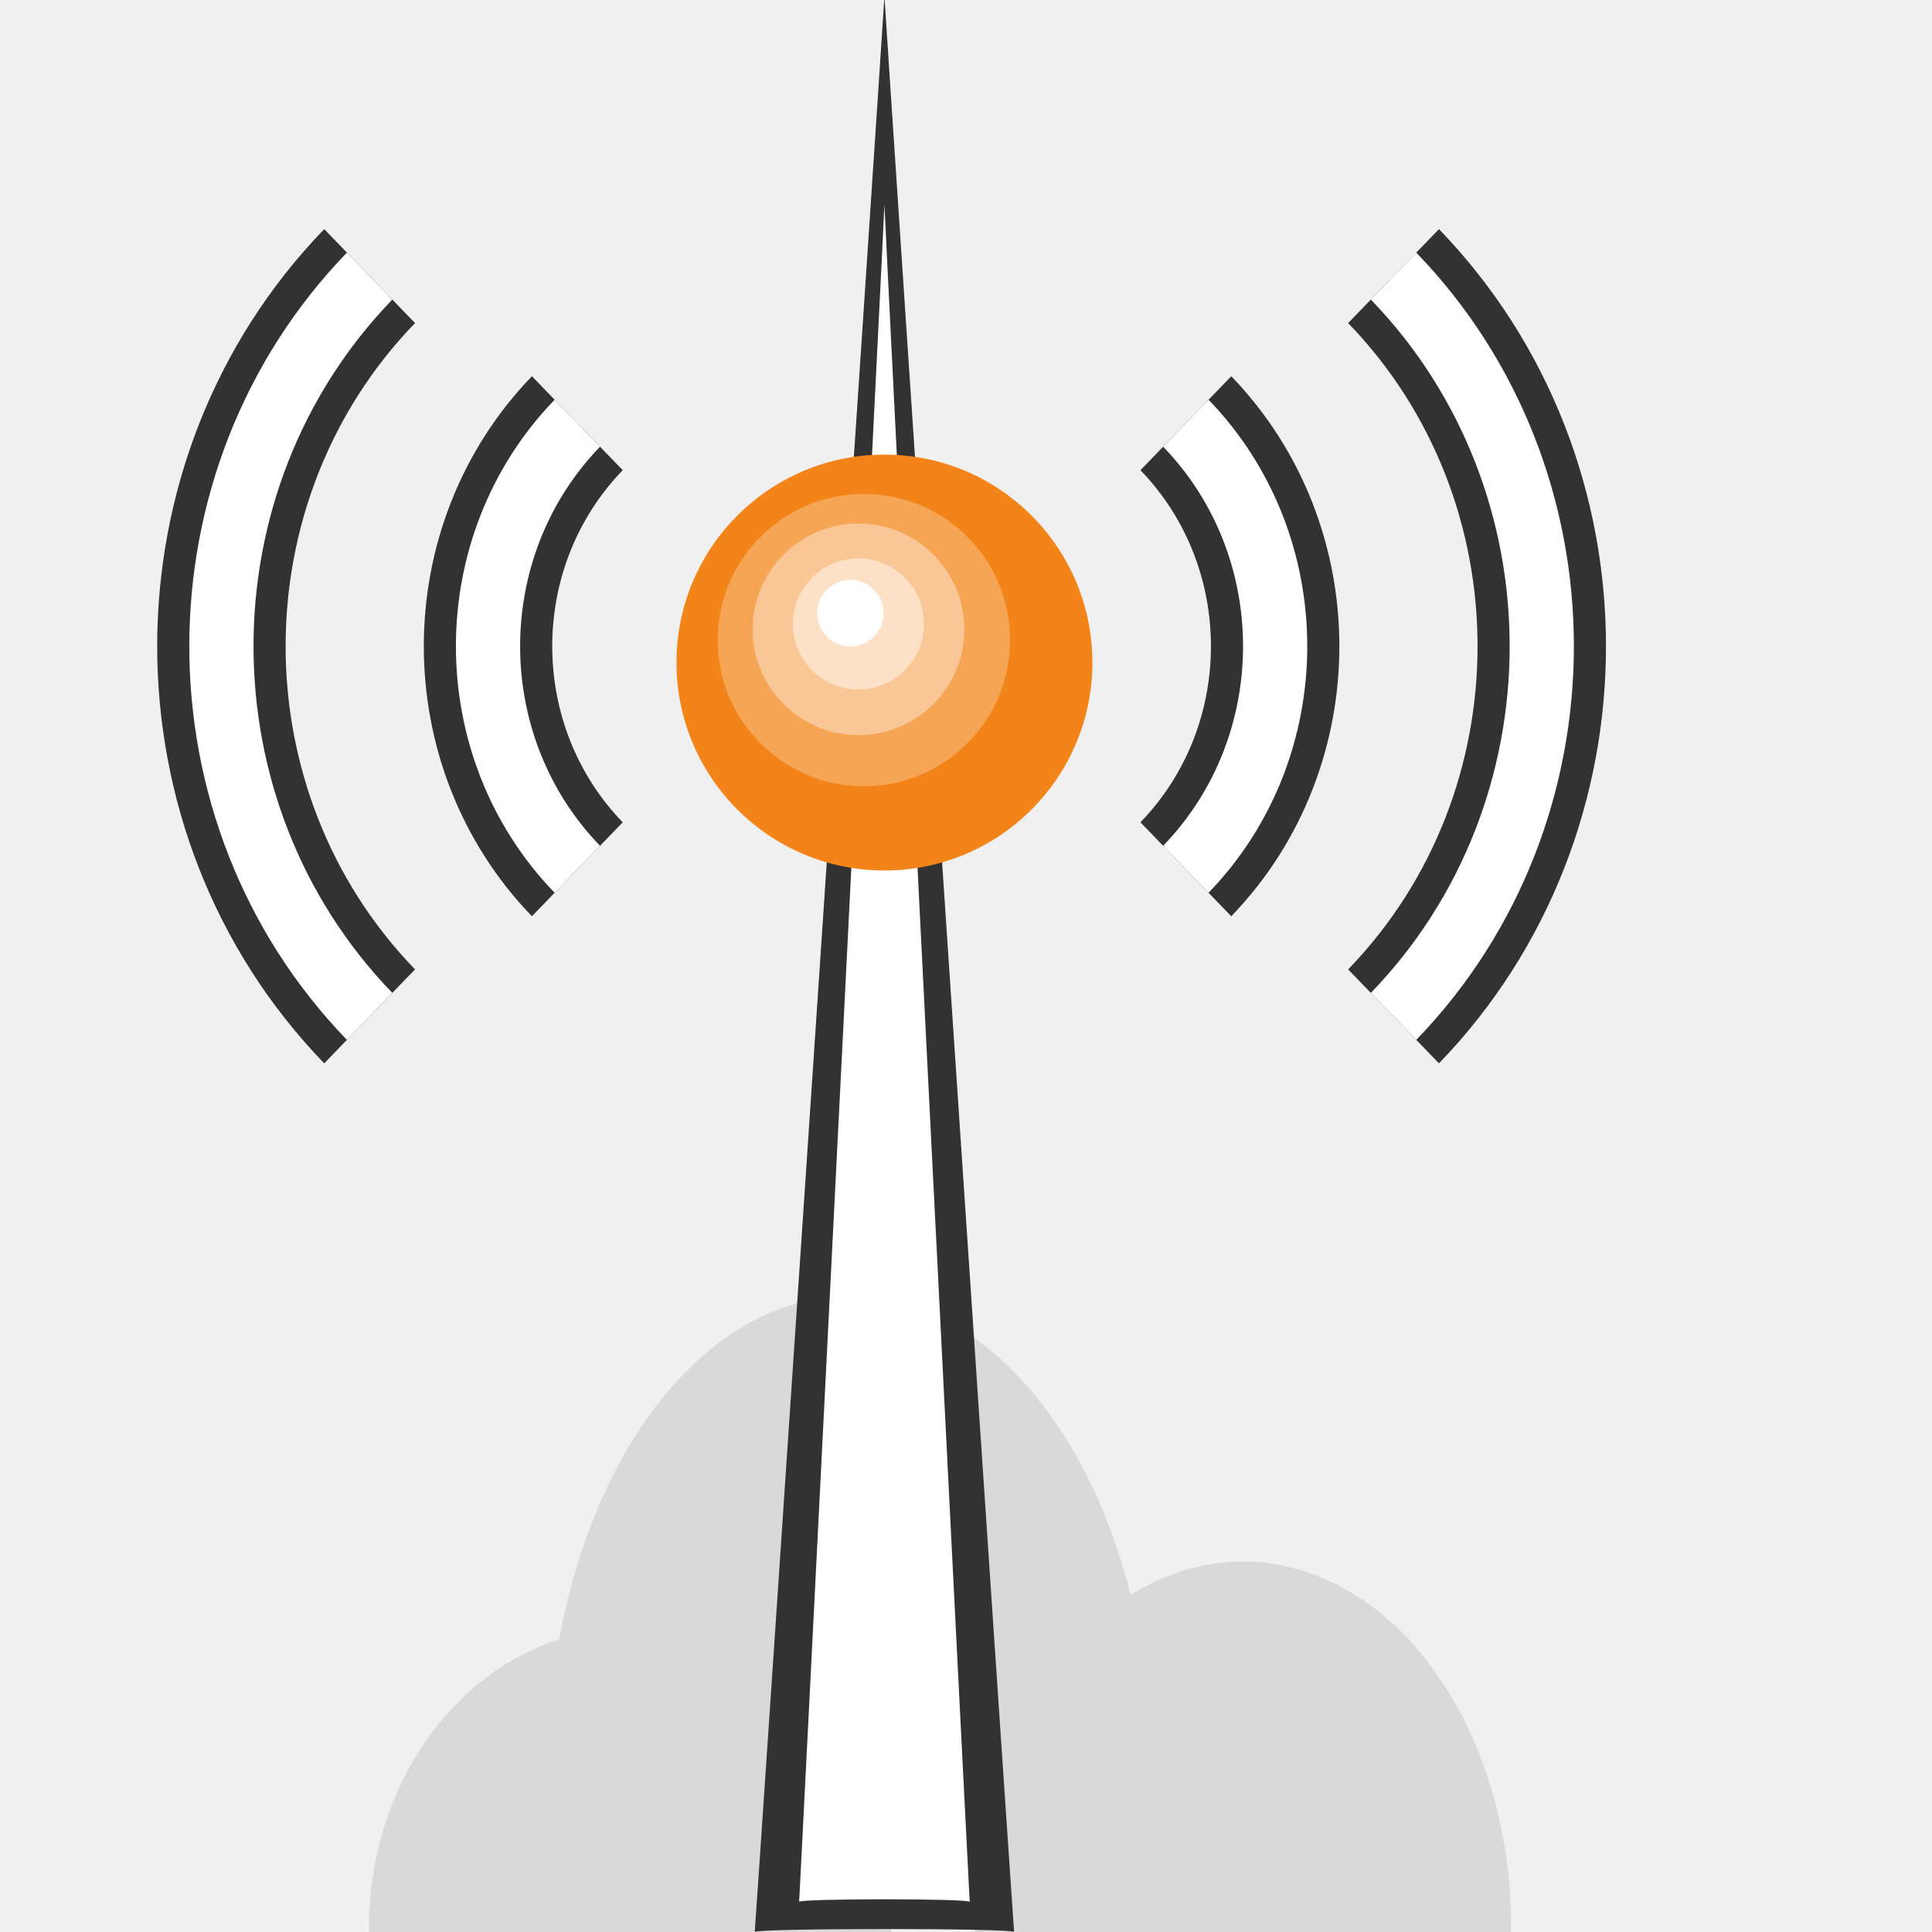
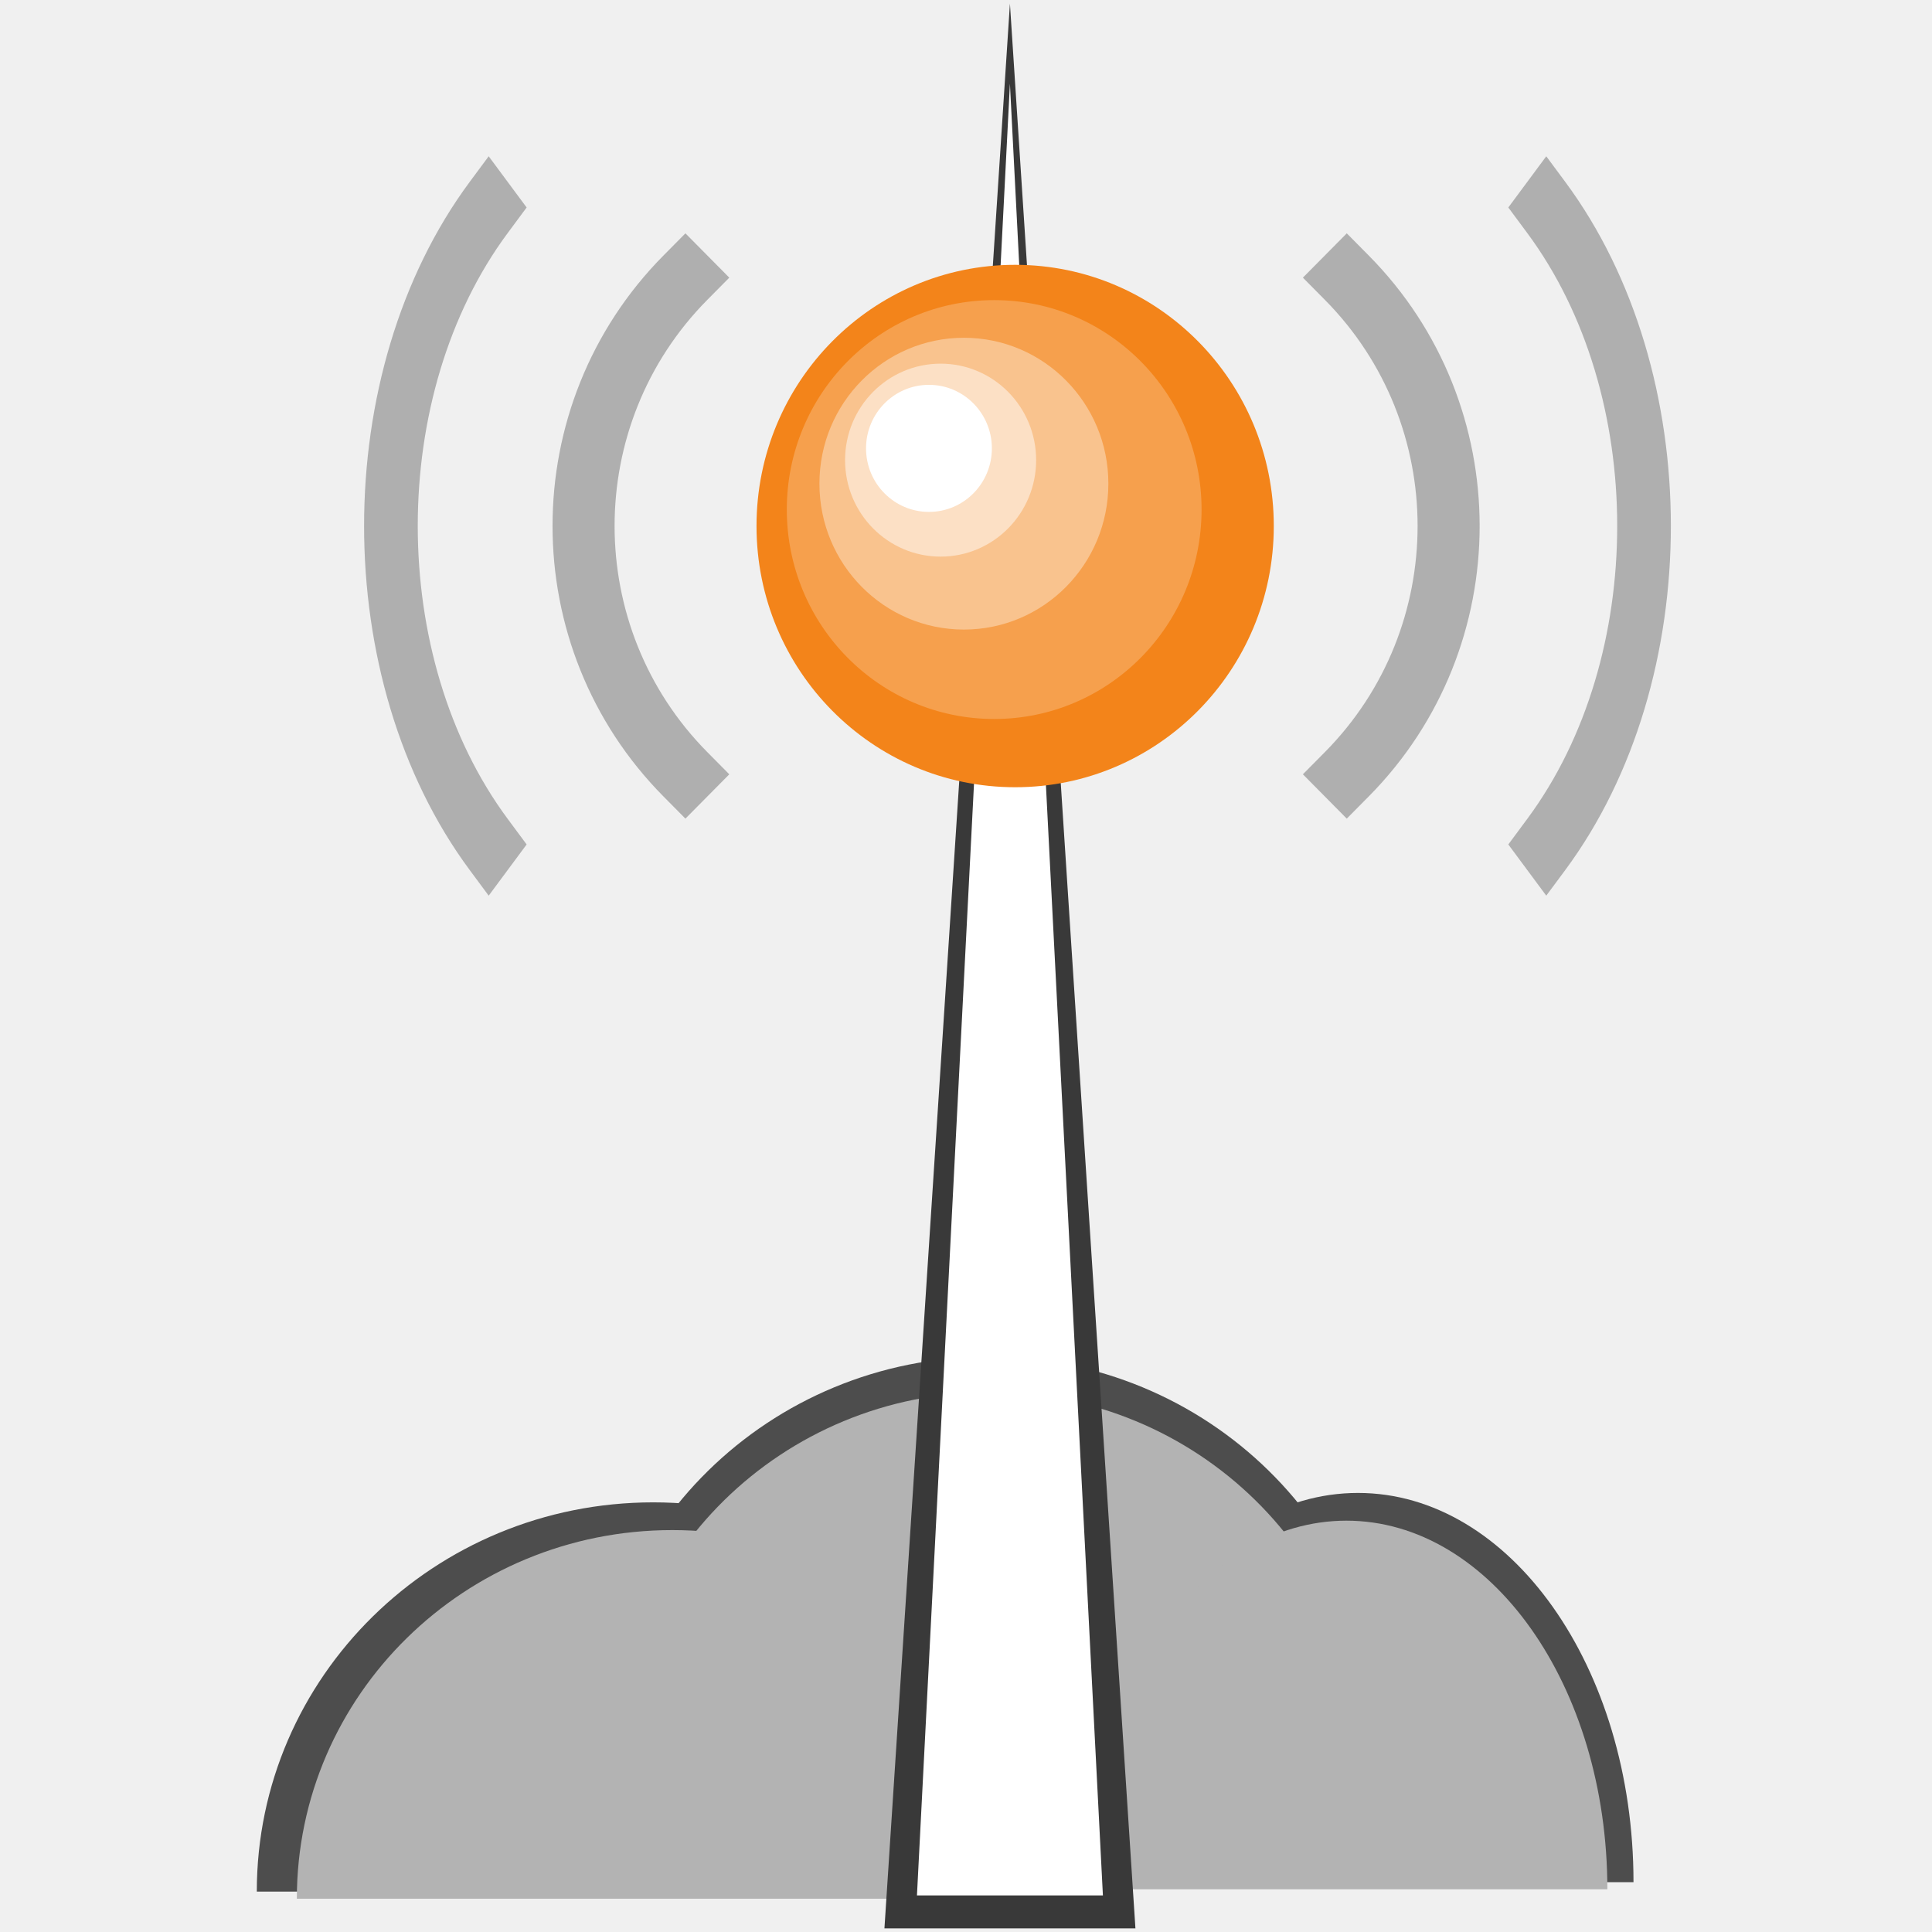
- <svg xmlns="http://www.w3.org/2000/svg" width="50" height="50" id="svg5241" version="1.1">
-   <defs id="defs5243">
-     </defs>
-   <g id="layer1" transform="translate(0,18)">
-     <path style="color:#000000;fill:#d9d9d9;fill-opacity:1;fill-rule:nonzero;stroke:none;stroke-width:1;marker:none;visibility:visible;display:inline;overflow:visible;enable-background:accumulate" id="path6495" d="m 8.777,39.893 a 3.726,3.726 0 1 1 -7.451,0 l 3.726,0 z" transform="matrix(1.862559,0,0,-2.532317,22.75798,133.0227)" />
-     <path style="color:#000000;fill:#d9d9d9;fill-opacity:1;fill-rule:nonzero;stroke:none;stroke-width:1;marker:none;visibility:visible;display:inline;overflow:visible;enable-background:accumulate" id="path6495-5" d="m 8.777,39.893 a 3.726,3.726 0 1 1 -7.451,0 l 3.726,0 z" transform="matrix(2.099416,0,0,-3.290827,11.38866,159.2822)" />
-     <path style="color:#000000;fill:#d9d9d9;fill-opacity:1;fill-rule:nonzero;stroke:none;stroke-width:1;marker:none;visibility:visible;display:inline;overflow:visible;enable-background:accumulate" id="path6495-8" d="m 8.777,39.893 a 3.726,3.726 0 1 1 -7.451,0 l 3.726,0 z" transform="matrix(1.813653,0,0,-2.076999,7.145895,114.8585)" />
-     <g id="g6844" transform="translate(0,-0.1703997)">
-       <path transform="matrix(2.094777,-2.166754,2.094777,2.166754,-26.94577,-31.74082)" d="m 10.181,19.899 c 0,2.441 -1.979,4.421 -4.421,4.421" id="path6025-5-3" style="fill:none;stroke:#323232;stroke-width:1.122;stroke-miterlimit:4;stroke-opacity:1;stroke-dasharray:none" />
-       <path transform="matrix(2.094777,-2.166754,2.094777,2.166754,-26.94577,-31.74082)" d="m 10.181,19.899 c 0,2.441 -1.979,4.421 -4.421,4.421" id="path6025-5" style="fill:none;stroke:#ffffff;stroke-width:0.561;stroke-miterlimit:4;stroke-opacity:1;stroke-dasharray:none" />
-       <g transform="matrix(1.690247,0,0,1.690247,-4.154996,-18.36311)" id="g6540">
-         <path style="fill:#323232;fill-opacity:1;fill-rule:nonzero;stroke:none" id="path6021-7" d="m 10.187,26.979 c 0.055,-0.096 -55.287,-0.096 -55.232,0 0.055,0.096 27.726,-47.832 27.616,-47.832 -0.11,0 27.561,47.928 27.616,47.832 z" transform="matrix(0.07192739,0,0,0.6196846,17.25359,13.17837)" />
-         <path style="fill:#ffffff;fill-opacity:1;fill-rule:nonzero;stroke:none" id="path6021" d="m 10.187,26.979 c 0.055,-0.096 -55.287,-0.096 -55.232,0 0.055,0.096 27.726,-47.832 27.616,-47.832 -0.11,0 27.561,47.928 27.616,47.832 z" transform="matrix(0.04730651,0,0,0.5432474,16.82448,14.77911)" />
-         <g id="g6450" transform="matrix(0.9215157,0,0,0.9215157,1.242463,1.241915)">
-           <path transform="matrix(0.6291273,0,0,0.6291273,4.862071,3.832803)" id="path6023" d="m 23.219,9.808 c 0,3.033 -2.459,5.492 -5.492,5.492 -3.033,0 -5.492,-2.459 -5.492,-5.492 0,-3.033 2.459,-5.492 5.492,-5.492 3.033,0 5.492,2.459 5.492,5.492 z" style="color:#000000;fill:#f3841a;fill-opacity:1;fill-rule:nonzero;stroke:none;marker:none;visibility:visible;display:inline;overflow:visible;enable-background:accumulate" />
-           <path id="path6023-8" d="m 18.101,9.63 c 0,1.341 -1.087,2.428 -2.428,2.428 -1.341,0 -2.428,-1.087 -2.428,-2.428 0,-1.341 1.087,-2.428 2.428,-2.428 1.341,0 2.428,1.087 2.428,2.428 z" style="color:#000000;fill:#f6a555;fill-opacity:1;fill-rule:nonzero;stroke:none;marker:none;visibility:visible;display:inline;overflow:visible;enable-background:accumulate" />
-           <path id="path6023-8-9" d="m 17.342,9.451 c 0,0.971 -0.787,1.758 -1.759,1.758 -0.971,0 -1.758,-0.787 -1.758,-1.758 0,-0.971 0.787,-1.758 1.758,-1.758 0.971,0 1.759,0.787 1.759,1.758 z" style="color:#000000;fill:#f9c795;fill-opacity:1;fill-rule:nonzero;stroke:none;marker:none;visibility:visible;display:inline;overflow:visible;enable-background:accumulate" />
-           <path id="path6023-8-9-1" d="m 16.672,9.362 c 0,0.601 -0.487,1.089 -1.089,1.089 -0.601,0 -1.089,-0.487 -1.089,-1.089 0,-0.601 0.487,-1.089 1.089,-1.089 0.601,0 1.089,0.487 1.089,1.089 z" style="color:#000000;fill:#fce1c6;fill-opacity:1;fill-rule:nonzero;stroke:none;marker:none;visibility:visible;display:inline;overflow:visible;enable-background:accumulate" />
-           <path id="path6023-8-9-1-3" d="m 16.002,9.183 c 0,0.305 -0.248,0.553 -0.553,0.553 -0.305,0 -0.553,-0.248 -0.553,-0.553 0,-0.305 0.248,-0.553 0.553,-0.553 0.305,0 0.553,0.248 0.553,0.553 z" style="color:#000000;fill:#ffffff;fill-opacity:1;fill-rule:nonzero;stroke:none;marker:none;visibility:visible;display:inline;overflow:visible;enable-background:accumulate" />
+ <svg xmlns="http://www.w3.org/2000/svg" width="64" height="64" id="svg4086" version="1.1">
+   <defs id="defs4088" />
+   <g id="layer1" transform="translate(0,32)">
+     <g id="g3093" transform="translate(-1.373252,2.4218863e-8)">
+       <g transform="matrix(1.062803,0,0,1,259.0052,-6.514624)" id="g3071">
+         <path style="fill:#4d4d4d;fill-opacity:1;fill-rule:nonzero;stroke:none" id="path5126-9-3" d="m 29.805,35.189 c 0,6.434 -5.753,11.651 -12.85,11.651 -7.097,0 -12.85,-5.216 -12.85,-11.651 0,0 0,0 0,0 l 12.85,0 z" transform="matrix(-0.9615682,0,0,-1.106654,-195.2964,71.2946)" />
+         <path style="fill:#4d4d4d;fill-opacity:1;fill-rule:nonzero;stroke:none" id="path5126-9-8" d="m 29.805,35.189 c 0,6.434 -5.753,11.651 -12.85,11.651 -7.097,0 -12.85,-5.216 -12.85,-11.651 0,0 0,0 0,0 l 12.85,0 z" transform="matrix(-0.6682909,0,0,-1.106654,-188.7505,75.80585)" />
+         <path style="fill:#4d4d4d;fill-opacity:1;fill-rule:nonzero;stroke:none" id="path5126-9" d="m 29.805,35.189 c 0,6.434 -5.753,11.651 -12.85,11.651 -7.097,0 -12.85,-5.216 -12.85,-11.651 0,0 0,0 0,0 l 12.85,0 z" transform="matrix(-0.9615682,0,0,-1.106654,-205.7443,76.11793)" />
+         <path style="fill:#b3b3b3;fill-opacity:1;fill-rule:nonzero;stroke:none" id="path5126-9-3-7" d="m 29.805,35.189 c 0,6.434 -5.753,11.651 -12.85,11.651 -7.097,0 -12.85,-5.216 -12.85,-11.651 0,0 0,0 0,0 l 12.85,0 z" transform="matrix(-0.9107042,0,0,-1.048115,-196.1167,69.72647)" />
+         <path style="fill:#b3b3b3;fill-opacity:1;fill-rule:nonzero;stroke:none" id="path5126-9-8-8" d="m 29.805,35.189 c 0,6.434 -5.753,11.651 -12.85,11.651 -7.097,0 -12.85,-5.216 -12.85,-11.651 0,0 0,0 0,0 l 12.85,0 z" transform="matrix(-0.6329404,0,0,-1.048115,-189.7102,73.98258)" />
+         <path style="fill:#b3b3b3;fill-opacity:1;fill-rule:nonzero;stroke:none" id="path5126-9-5" d="m 29.805,35.189 c 0,6.434 -5.753,11.651 -12.85,11.651 -7.097,0 -12.85,-5.216 -12.85,-11.651 0,0 0,0 0,0 l 12.85,0 z" transform="matrix(-0.9107042,0,0,-1.048115,-206.012,74.29466)" />
+         <g id="g4977" transform="matrix(2.302223,0,0,2.471073,-248.1425,-33.93965)">
+           <path transform="matrix(0.1747865,0,0,1.532592,14.0447,5.210844)" d="m 21.845,15.7 -19.441,0 9.72,-16.836 z" id="path4864-8" style="fill:#393939;fill-opacity:1;fill-rule:nonzero;stroke:none" />
+           <path transform="matrix(0.1294938,0,0,1.442577,14.59384,6.182068)" d="m 21.845,15.7 -19.441,0 9.72,-16.836 z" id="path4864" style="fill:#ffffff;fill-opacity:1;fill-rule:nonzero;stroke:none" />
+         </g>
+         <g id="g5480" transform="matrix(0.3027853,0,0,0.3249922,-240.7492,28.61409)">
+           <g transform="matrix(6.38769,0,0,6.38769,-5.851283,-175.2695)" id="g4952">
+             <path style="fill:#f3841a;fill-opacity:1;fill-rule:nonzero;stroke:none" id="path4866" d="m 15.408,14.54 c 0,1.936 -1.569,3.505 -3.505,3.505 -1.936,0 -3.505,-1.569 -3.505,-3.505 0,-1.936 1.569,-3.505 3.505,-3.505 1.936,0 3.505,1.569 3.505,3.505 z" transform="matrix(1.189189,0,0,1.189189,2.263049,-7.51838)" />
+             <path style="fill:#f6a04d;fill-opacity:1;fill-rule:nonzero;stroke:none" id="path4866-4" d="m 15.408,14.54 c 0,1.936 -1.569,3.505 -3.505,3.505 -1.936,0 -3.505,-1.569 -3.505,-3.505 0,-1.936 1.569,-3.505 3.505,-3.505 1.936,0 3.505,1.569 3.505,3.505 z" transform="matrix(0.953494,0,0,0.953494,4.730652,-4.35423)" />
+             <path style="fill:#f9c38e;fill-opacity:1;fill-rule:nonzero;stroke:none" id="path4866-4-5" d="m 15.408,14.54 c 0,1.936 -1.569,3.505 -3.505,3.505 -1.936,0 -3.505,-1.569 -3.505,-3.505 0,-1.936 1.569,-3.505 3.505,-3.505 1.936,0 3.505,1.569 3.505,3.505 z" transform="matrix(0.6642318,0,0,0.6642318,7.685689,-0.5614082)" />
+             <path style="fill:#fce0c5;fill-opacity:1;fill-rule:nonzero;stroke:none" id="path4866-4-5-0" d="m 15.408,14.54 c 0,1.936 -1.569,3.505 -3.505,3.505 -1.936,0 -3.505,-1.569 -3.505,-3.505 0,-1.936 1.569,-3.505 3.505,-3.505 1.936,0 3.505,1.569 3.505,3.505 z" transform="matrix(0.4392501,0,0,0.4392501,9.988222,2.33433)" />
+             <path style="fill:#ffffff;fill-opacity:1;fill-rule:nonzero;stroke:none" id="path4866-4-5-0-3" d="m 15.408,14.54 c 0,1.936 -1.569,3.505 -3.505,3.505 -1.936,0 -3.505,-1.569 -3.505,-3.505 0,-1.936 1.569,-3.505 3.505,-3.505 1.936,0 3.505,1.569 3.505,3.505 z" transform="matrix(0.2892622,0,0,0.2892622,11.58582,4.3274)" />
+           </g>
+           <path transform="matrix(4.516779,-4.516779,4.516779,4.516779,3.951375,-138.7323)" d="m 14.24,14.366 c 0,3.095 -2.509,5.604 -5.604,5.604" id="path5357" style="fill:none;stroke:#afafaf;stroke-width:1;stroke-linecap:square;stroke-linejoin:miter;stroke-miterlimit:4;stroke-opacity:1;stroke-dasharray:none;stroke-dashoffset:0" />
+           <path transform="matrix(4.335875,-5.792838,4.335875,5.792838,29.66275,-146.0453)" d="m 14.24,14.366 c 0,3.095 -2.509,5.604 -5.604,5.604" id="path5357-1" style="fill:none;stroke:#afafaf;stroke-width:0.901;stroke-linecap:square;stroke-linejoin:miter;stroke-miterlimit:4;stroke-opacity:1;stroke-dasharray:none;stroke-dashoffset:0" />
+           <path transform="matrix(-4.516779,-4.516779,-4.516779,4.516779,194.2856,-138.7323)" d="m 14.24,14.366 c 0,3.095 -2.509,5.604 -5.604,5.604" id="path5357-3" style="fill:none;stroke:#afafaf;stroke-width:1;stroke-linecap:square;stroke-linejoin:miter;stroke-miterlimit:4;stroke-opacity:1;stroke-dasharray:none;stroke-dashoffset:0" />
+           <path transform="matrix(-4.335875,-5.792838,-4.335875,5.792838,168.8595,-146.0453)" d="m 14.24,14.366 c 0,3.095 -2.509,5.604 -5.604,5.604" id="path5357-1-9" style="fill:none;stroke:#afafaf;stroke-width:0.901;stroke-linecap:square;stroke-linejoin:miter;stroke-miterlimit:4;stroke-opacity:1;stroke-dasharray:none;stroke-dashoffset:0" />
        </g>
      </g>
-       <path transform="matrix(1.262235,-1.305606,1.262235,1.305606,-7.278331,-19.56474)" d="m 10.181,19.899 c 0,2.441 -1.979,4.421 -4.421,4.421" id="path6025-5-3-4" style="fill:none;stroke:#323232;stroke-width:1.862;stroke-miterlimit:4;stroke-opacity:1;stroke-dasharray:none" />
-       <path transform="matrix(1.262235,-1.305606,1.262235,1.305606,-7.278331,-19.56474)" d="m 10.181,19.899 c 0,2.441 -1.979,4.421 -4.421,4.421" id="path6025-5-5" style="fill:none;stroke:#ffffff;stroke-width:0.931;stroke-miterlimit:4;stroke-opacity:1;stroke-dasharray:none" />
-       <path transform="matrix(-2.094777,-2.166754,-2.094777,2.166754,72.57664,-31.74082)" d="m 10.181,19.899 c 0,2.441 -1.979,4.421 -4.421,4.421" id="path6025-5-3-7" style="fill:none;stroke:#323232;stroke-width:1.122;stroke-miterlimit:4;stroke-opacity:1;stroke-dasharray:none" />
-       <path transform="matrix(-2.094777,-2.166754,-2.094777,2.166754,72.57664,-31.74082)" d="m 10.181,19.899 c 0,2.441 -1.979,4.421 -4.421,4.421" id="path6025-5-9" style="fill:none;stroke:#ffffff;stroke-width:0.561;stroke-miterlimit:4;stroke-opacity:1;stroke-dasharray:none" />
-       <path transform="matrix(-1.262235,-1.305606,-1.262235,1.305606,52.9092,-19.56474)" d="m 10.181,19.899 c 0,2.441 -1.979,4.421 -4.421,4.421" id="path6025-5-3-4-0" style="fill:none;stroke:#323232;stroke-width:1.862;stroke-miterlimit:4;stroke-opacity:1;stroke-dasharray:none" />
-       <path transform="matrix(-1.262235,-1.305606,-1.262235,1.305606,52.9092,-19.56474)" d="m 10.181,19.899 c 0,2.441 -1.979,4.421 -4.421,4.421" id="path6025-5-5-1" style="fill:none;stroke:#ffffff;stroke-width:0.931;stroke-miterlimit:4;stroke-opacity:1;stroke-dasharray:none" />
    </g>
  </g>
</svg>
